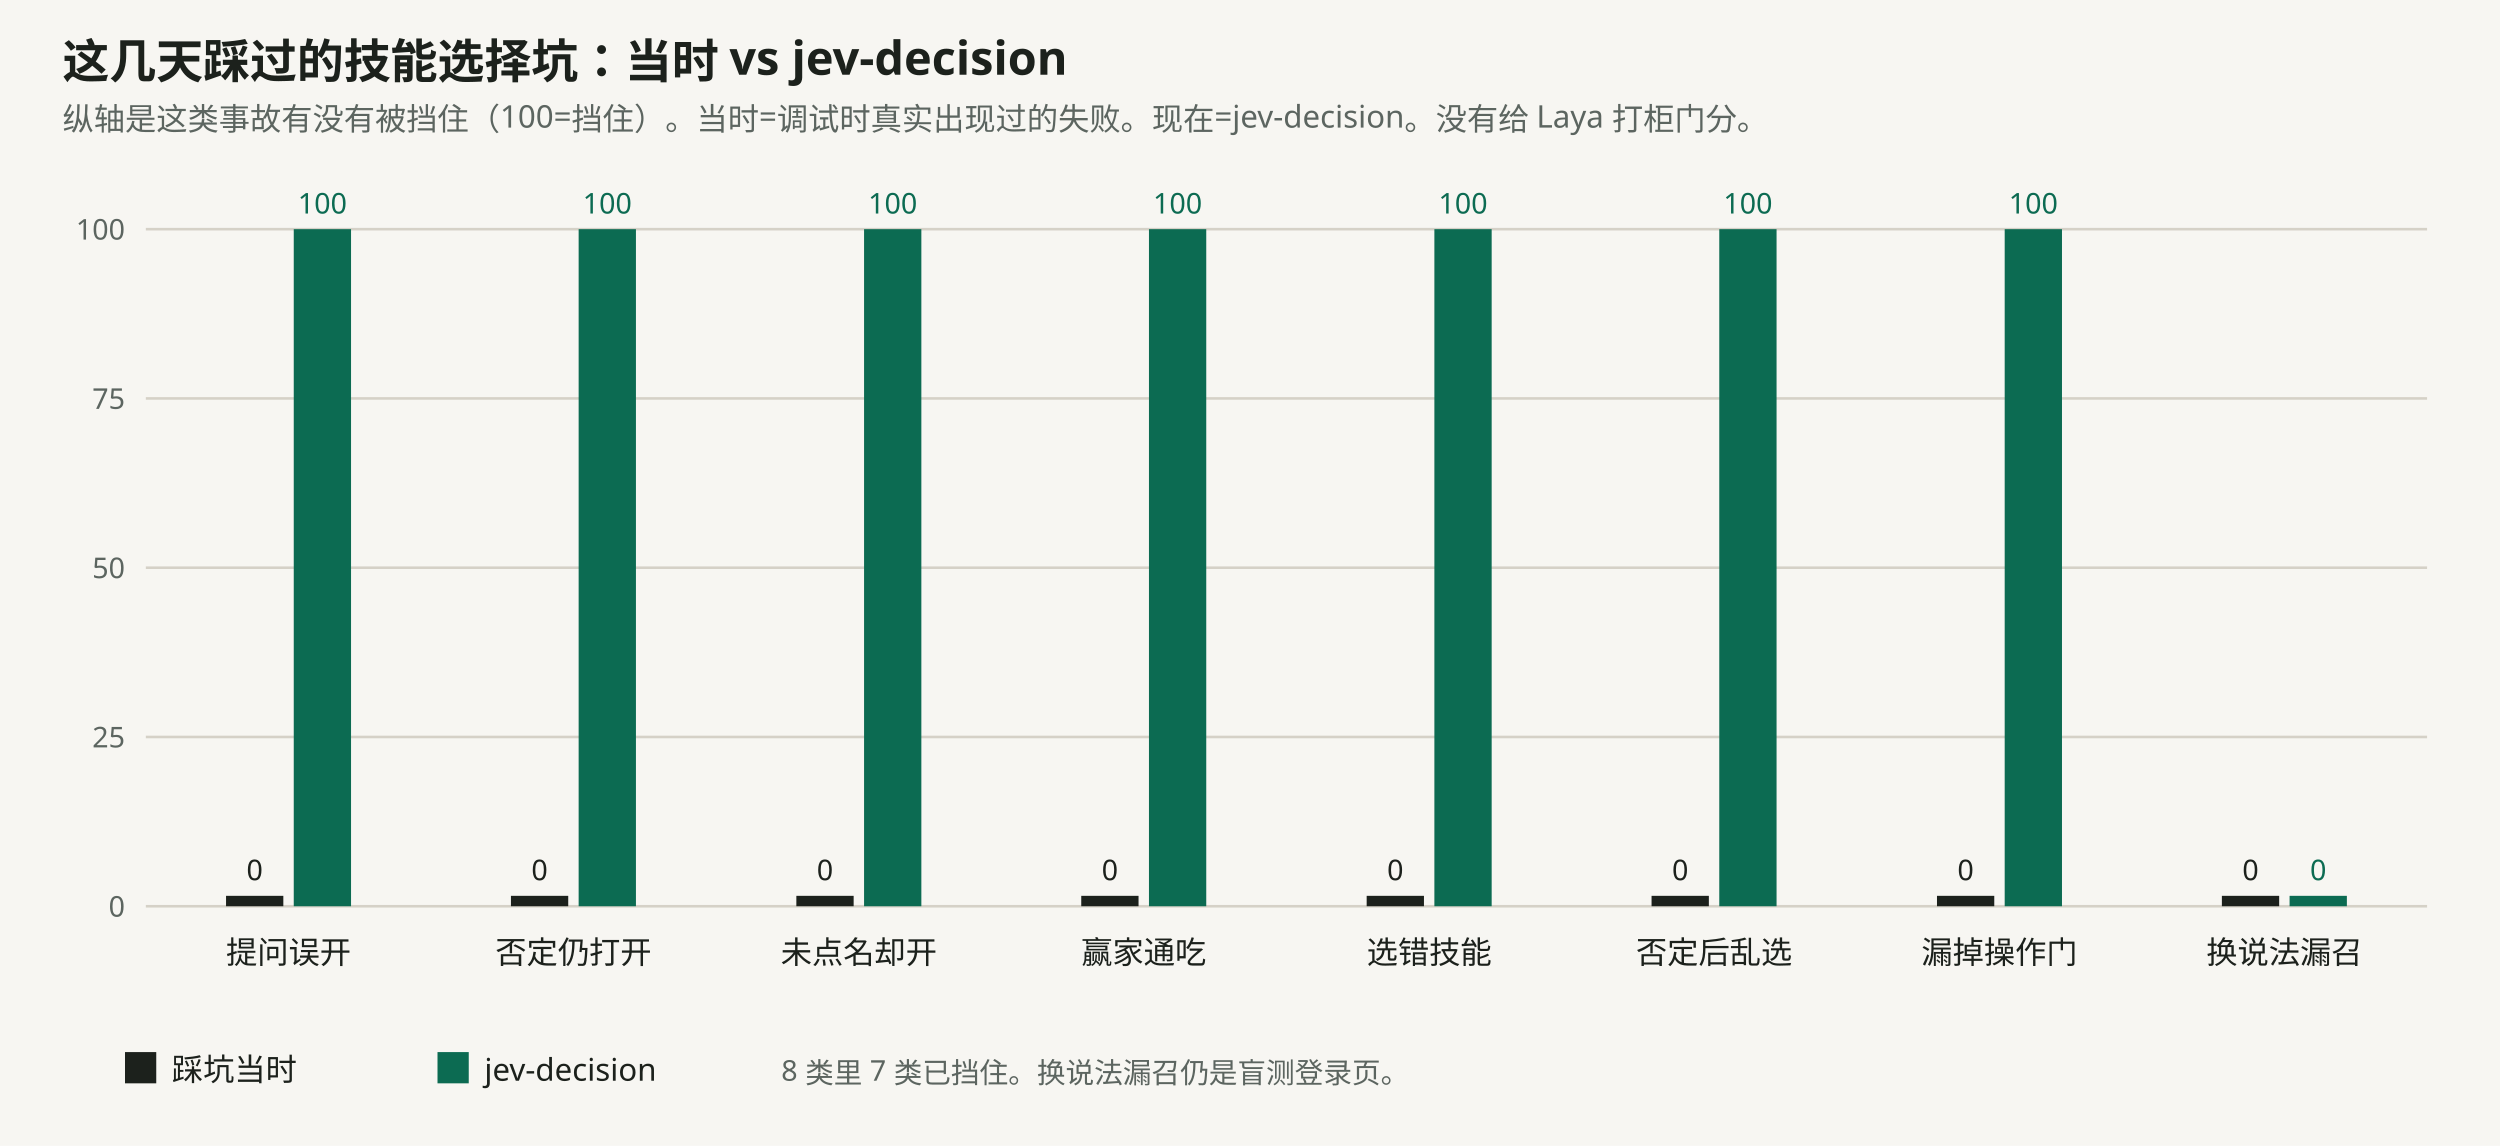
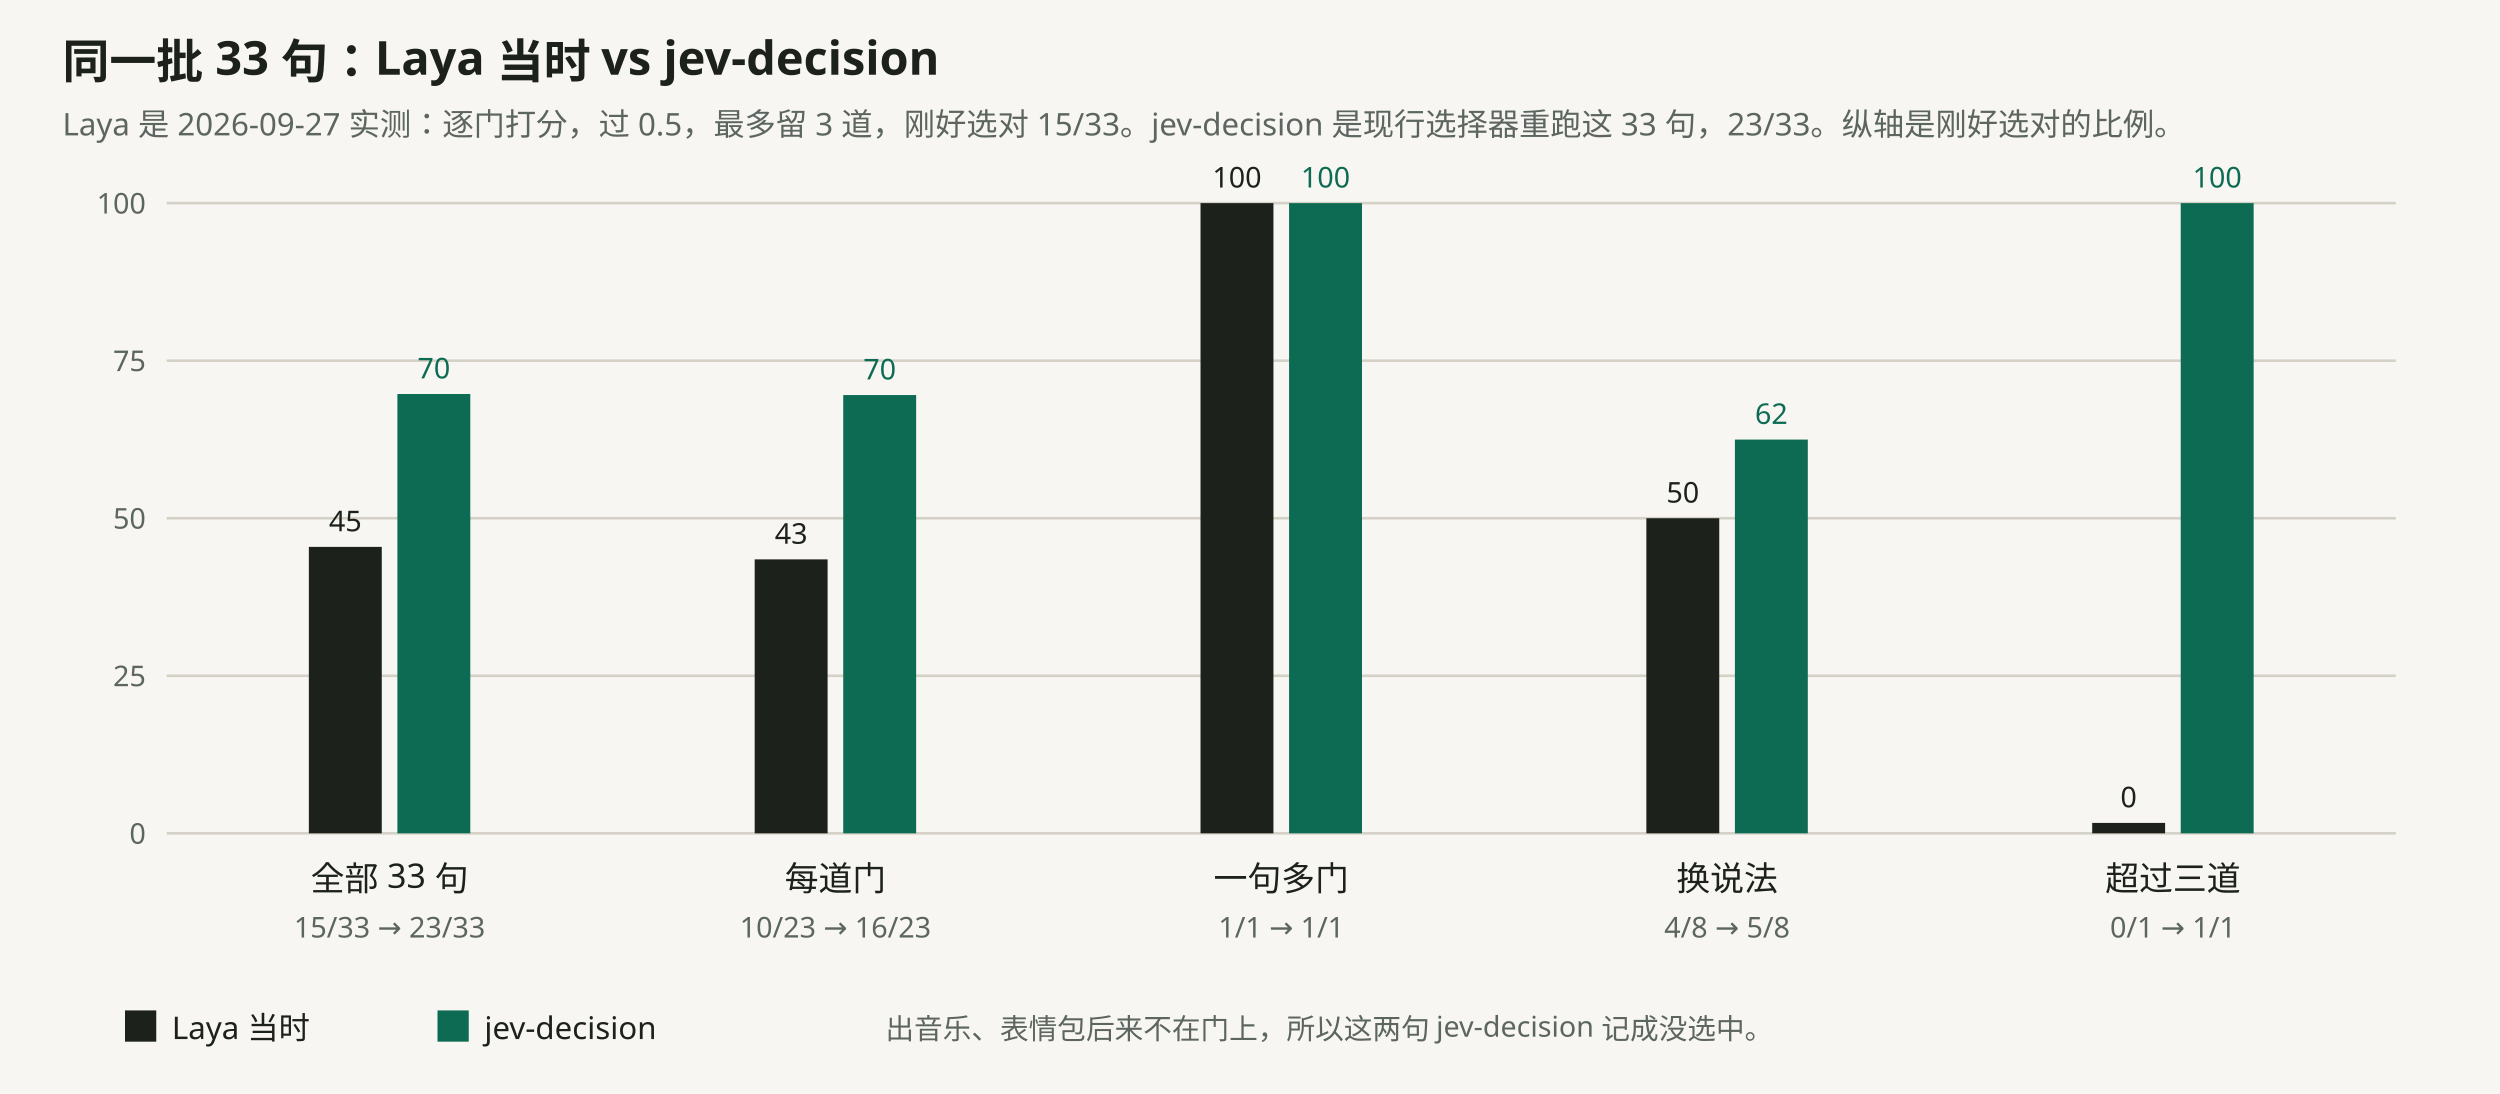
- <svg xmlns="http://www.w3.org/2000/svg" width="960" height="440" viewBox="0 0 960 440">
-   <rect width="960" height="440" fill="#f7f6f2" />
-   <text x="24" y="30" font-family="Noto Sans SC, Segoe UI, sans-serif" font-size="18" font-weight="700" fill="#1c211c">这几天踩过的技能选择坑：当时 vs jev-decision</text>
-   <text x="24" y="50" font-family="Noto Sans SC, Segoe UI, sans-serif" font-size="12" fill="#5c6560">纵轴是这类事故有没有被挡住（100=挡住）。当时=调试时真实出现过的失败。现在=jev-decision。没有给 Laya 打柜门分。</text>
-   <line x1="56" y1="348.0" x2="932" y2="348.0" stroke="#d5d1c7" />
-   <text x="48" y="352.0" text-anchor="end" font-size="11" font-family="Segoe UI, sans-serif" fill="#5c6560">0</text>
-   <line x1="56" y1="283.0" x2="932" y2="283.0" stroke="#d5d1c7" />
-   <text x="48" y="287.0" text-anchor="end" font-size="11" font-family="Segoe UI, sans-serif" fill="#5c6560">25</text>
-   <line x1="56" y1="218.0" x2="932" y2="218.0" stroke="#d5d1c7" />
-   <text x="48" y="222.0" text-anchor="end" font-size="11" font-family="Segoe UI, sans-serif" fill="#5c6560">50</text>
-   <line x1="56" y1="153.0" x2="932" y2="153.0" stroke="#d5d1c7" />
-   <text x="48" y="157.0" text-anchor="end" font-size="11" font-family="Segoe UI, sans-serif" fill="#5c6560">75</text>
-   <line x1="56" y1="88.0" x2="932" y2="88.0" stroke="#d5d1c7" />
-   <text x="48" y="92.0" text-anchor="end" font-size="11" font-family="Segoe UI, sans-serif" fill="#5c6560">100</text>
-   <rect x="86.8" y="344.0" width="22" height="4.0" fill="#1c211c" />
-   <text x="97.8" y="338.0" text-anchor="middle" font-size="11" font-family="Segoe UI, sans-serif" fill="#1c211c">0</text>
-   <rect x="112.8" y="88.0" width="22" height="260.0" fill="#0c6b52" />
-   <text x="123.8" y="82.0" text-anchor="middle" font-size="11" font-family="Segoe UI, sans-serif" fill="#0c6b52">100</text>
-   <text x="110.8" y="370" text-anchor="middle" font-size="12" font-family="Noto Sans SC, Segoe UI, sans-serif" fill="#1c211c">提问误开</text>
-   <rect x="196.2" y="344.0" width="22" height="4.0" fill="#1c211c" />
-   <text x="207.2" y="338.0" text-anchor="middle" font-size="11" font-family="Segoe UI, sans-serif" fill="#1c211c">0</text>
-   <rect x="222.2" y="88.0" width="22" height="260.0" fill="#0c6b52" />
-   <text x="233.2" y="82.0" text-anchor="middle" font-size="11" font-family="Segoe UI, sans-serif" fill="#0c6b52">100</text>
-   <text x="220.2" y="370" text-anchor="middle" font-size="12" font-family="Noto Sans SC, Segoe UI, sans-serif" fill="#1c211c">否定仍打开</text>
-   <rect x="305.8" y="344.0" width="22" height="4.0" fill="#1c211c" />
-   <text x="316.8" y="338.0" text-anchor="middle" font-size="11" font-family="Segoe UI, sans-serif" fill="#1c211c">0</text>
-   <rect x="331.8" y="88.0" width="22" height="260.0" fill="#0c6b52" />
-   <text x="342.8" y="82.0" text-anchor="middle" font-size="11" font-family="Segoe UI, sans-serif" fill="#0c6b52">100</text>
-   <text x="329.8" y="370" text-anchor="middle" font-size="12" font-family="Noto Sans SC, Segoe UI, sans-serif" fill="#1c211c">未点名却开</text>
-   <rect x="415.2" y="344.0" width="22" height="4.0" fill="#1c211c" />
-   <text x="426.2" y="338.0" text-anchor="middle" font-size="11" font-family="Segoe UI, sans-serif" fill="#1c211c">0</text>
-   <rect x="441.2" y="88.0" width="22" height="260.0" fill="#0c6b52" />
-   <text x="452.2" y="82.0" text-anchor="middle" font-size="11" font-family="Segoe UI, sans-serif" fill="#0c6b52">100</text>
-   <text x="439.2" y="370" text-anchor="middle" font-size="12" font-family="Noto Sans SC, Segoe UI, sans-serif" fill="#1c211c">赢家通吃</text>
-   <rect x="524.8" y="344.0" width="22" height="4.0" fill="#1c211c" />
-   <text x="535.8" y="338.0" text-anchor="middle" font-size="11" font-family="Segoe UI, sans-serif" fill="#1c211c">0</text>
-   <rect x="550.8" y="88.0" width="22" height="260.0" fill="#0c6b52" />
-   <text x="561.8" y="82.0" text-anchor="middle" font-size="11" font-family="Segoe UI, sans-serif" fill="#0c6b52">100</text>
-   <text x="548.8" y="370" text-anchor="middle" font-size="12" font-family="Noto Sans SC, Segoe UI, sans-serif" fill="#1c211c">选错技能</text>
-   <rect x="634.2" y="344.0" width="22" height="4.0" fill="#1c211c" />
-   <text x="645.2" y="338.0" text-anchor="middle" font-size="11" font-family="Segoe UI, sans-serif" fill="#1c211c">0</text>
-   <rect x="660.2" y="88.0" width="22" height="260.0" fill="#0c6b52" />
-   <text x="671.2" y="82.0" text-anchor="middle" font-size="11" font-family="Segoe UI, sans-serif" fill="#0c6b52">100</text>
-   <text x="658.2" y="370" text-anchor="middle" font-size="12" font-family="Noto Sans SC, Segoe UI, sans-serif" fill="#1c211c">否定后乱选</text>
-   <rect x="743.8" y="344.0" width="22" height="4.0" fill="#1c211c" />
-   <text x="754.8" y="338.0" text-anchor="middle" font-size="11" font-family="Segoe UI, sans-serif" fill="#1c211c">0</text>
-   <rect x="769.8" y="88.0" width="22" height="260.0" fill="#0c6b52" />
-   <text x="780.8" y="82.0" text-anchor="middle" font-size="11" font-family="Segoe UI, sans-serif" fill="#0c6b52">100</text>
-   <text x="767.8" y="370" text-anchor="middle" font-size="12" font-family="Noto Sans SC, Segoe UI, sans-serif" fill="#1c211c">漏掉操作门</text>
-   <rect x="853.2" y="344.0" width="22" height="4.0" fill="#1c211c" />
-   <text x="864.2" y="338.0" text-anchor="middle" font-size="11" font-family="Segoe UI, sans-serif" fill="#1c211c">0</text>
-   <rect x="879.2" y="344.0" width="22" height="4.0" fill="#0c6b52" />
-   <text x="890.2" y="338.0" text-anchor="middle" font-size="11" font-family="Segoe UI, sans-serif" fill="#0c6b52">0</text>
-   <text x="877.2" y="370" text-anchor="middle" font-size="12" font-family="Noto Sans SC, Segoe UI, sans-serif" fill="#1c211c">换说法漏召</text>
-   <rect x="48" y="404" width="12" height="12" fill="#1c211c" />
-   <text x="66" y="415" font-size="12" font-family="Noto Sans SC, Segoe UI, sans-serif" fill="#1c211c">踩坑当时</text>
-   <rect x="168" y="404" width="12" height="12" fill="#0c6b52" />
-   <text x="186" y="415" font-size="12" font-family="Noto Sans SC, Segoe UI, sans-serif" fill="#1c211c">jev-decision</text>
-   <text x="300" y="415" font-size="11" font-family="Noto Sans SC, Segoe UI, sans-serif" fill="#5c6560">8 类里 7 类已挡住。换说法漏召仍是盲测登录页。</text>
+ <svg xmlns="http://www.w3.org/2000/svg" width="960" height="420" viewBox="0 0 960 420">
+   <rect width="960" height="420" fill="#f7f6f2" />
+   <text x="24" y="30" font-family="Noto Sans SC, Segoe UI, sans-serif" font-size="18" font-weight="700" fill="#1c211c">同一批 33 句：Laya 当时 vs jev-decision</text>
+   <text x="24" y="52" font-family="Noto Sans SC, Segoe UI, sans-serif" font-size="12" fill="#5c6560">Laya 是 2026-09-27 实测：逐门打分，过 0.5，最多留 3 道，刚好选对 15/33。jev-decision 是现行选择器重跑这 33 句，23/33。纵轴是刚好选对的比例。</text>
+   <line x1="64" y1="320.0" x2="920" y2="320.0" stroke="#d5d1c7" />
+   <text x="56" y="324.0" text-anchor="end" font-size="11" font-family="Segoe UI, sans-serif" fill="#5c6560">0</text>
+   <line x1="64" y1="259.5" x2="920" y2="259.5" stroke="#d5d1c7" />
+   <text x="56" y="263.5" text-anchor="end" font-size="11" font-family="Segoe UI, sans-serif" fill="#5c6560">25</text>
+   <line x1="64" y1="199.0" x2="920" y2="199.0" stroke="#d5d1c7" />
+   <text x="56" y="203.0" text-anchor="end" font-size="11" font-family="Segoe UI, sans-serif" fill="#5c6560">50</text>
+   <line x1="64" y1="138.5" x2="920" y2="138.5" stroke="#d5d1c7" />
+   <text x="56" y="142.5" text-anchor="end" font-size="11" font-family="Segoe UI, sans-serif" fill="#5c6560">75</text>
+   <line x1="64" y1="78.0" x2="920" y2="78.0" stroke="#d5d1c7" />
+   <text x="56" y="82.0" text-anchor="end" font-size="11" font-family="Segoe UI, sans-serif" fill="#5c6560">100</text>
+   <rect x="118.6" y="210.0" width="28" height="110.0" fill="#1c211c" />
+   <text x="132.6" y="204.0" text-anchor="middle" font-size="11" font-family="Segoe UI, sans-serif" fill="#1c211c">45</text>
+   <rect x="152.6" y="151.3" width="28" height="168.7" fill="#0c6b52" />
+   <text x="166.6" y="145.3" text-anchor="middle" font-size="11" font-family="Segoe UI, sans-serif" fill="#0c6b52">70</text>
+   <text x="149.6" y="342" text-anchor="middle" font-size="13" font-family="Noto Sans SC, Segoe UI, sans-serif" fill="#1c211c">全部 33 句</text>
+   <text x="149.6" y="360" text-anchor="middle" font-size="11" font-family="Segoe UI, sans-serif" fill="#5c6560">15/33 → 23/33</text>
+   <rect x="289.8" y="214.8" width="28" height="105.2" fill="#1c211c" />
+   <text x="303.8" y="208.8" text-anchor="middle" font-size="11" font-family="Segoe UI, sans-serif" fill="#1c211c">43</text>
+   <rect x="323.8" y="151.7" width="28" height="168.3" fill="#0c6b52" />
+   <text x="337.8" y="145.7" text-anchor="middle" font-size="11" font-family="Segoe UI, sans-serif" fill="#0c6b52">70</text>
+   <text x="320.8" y="342" text-anchor="middle" font-size="13" font-family="Noto Sans SC, Segoe UI, sans-serif" fill="#1c211c">每道门</text>
+   <text x="320.8" y="360" text-anchor="middle" font-size="11" font-family="Segoe UI, sans-serif" fill="#5c6560">10/23 → 16/23</text>
+   <rect x="461.0" y="78.0" width="28" height="242.0" fill="#1c211c" />
+   <text x="475.0" y="72.0" text-anchor="middle" font-size="11" font-family="Segoe UI, sans-serif" fill="#1c211c">100</text>
+   <rect x="495.0" y="78.0" width="28" height="242.0" fill="#0c6b52" />
+   <text x="509.0" y="72.0" text-anchor="middle" font-size="11" font-family="Segoe UI, sans-serif" fill="#0c6b52">100</text>
+   <text x="492.0" y="342" text-anchor="middle" font-size="13" font-family="Noto Sans SC, Segoe UI, sans-serif" fill="#1c211c">一句多门</text>
+   <text x="492.0" y="360" text-anchor="middle" font-size="11" font-family="Segoe UI, sans-serif" fill="#5c6560">1/1 → 1/1</text>
+   <rect x="632.2" y="199.0" width="28" height="121.0" fill="#1c211c" />
+   <text x="646.2" y="193.0" text-anchor="middle" font-size="11" font-family="Segoe UI, sans-serif" fill="#1c211c">50</text>
+   <rect x="666.2" y="168.8" width="28" height="151.2" fill="#0c6b52" />
+   <text x="680.2" y="162.8" text-anchor="middle" font-size="11" font-family="Segoe UI, sans-serif" fill="#0c6b52">62</text>
+   <text x="663.2" y="342" text-anchor="middle" font-size="13" font-family="Noto Sans SC, Segoe UI, sans-serif" fill="#1c211c">换说法</text>
+   <text x="663.2" y="360" text-anchor="middle" font-size="11" font-family="Segoe UI, sans-serif" fill="#5c6560">4/8 → 5/8</text>
+   <rect x="803.4" y="316.0" width="28" height="4.0" fill="#1c211c" />
+   <text x="817.4" y="310.0" text-anchor="middle" font-size="11" font-family="Segoe UI, sans-serif" fill="#1c211c">0</text>
+   <rect x="837.4" y="78.0" width="28" height="242.0" fill="#0c6b52" />
+   <text x="851.4" y="72.0" text-anchor="middle" font-size="11" font-family="Segoe UI, sans-serif" fill="#0c6b52">100</text>
+   <text x="834.4" y="342" text-anchor="middle" font-size="13" font-family="Noto Sans SC, Segoe UI, sans-serif" fill="#1c211c">超过三道</text>
+   <text x="834.4" y="360" text-anchor="middle" font-size="11" font-family="Segoe UI, sans-serif" fill="#5c6560">0/1 → 1/1</text>
+   <rect x="48" y="388" width="12" height="12" fill="#1c211c" />
+   <text x="66" y="399" font-size="12" font-family="Noto Sans SC, Segoe UI, sans-serif" fill="#1c211c">Laya 当时</text>
+   <rect x="168" y="388" width="12" height="12" fill="#0c6b52" />
+   <text x="186" y="399" font-size="12" font-family="Noto Sans SC, Segoe UI, sans-serif" fill="#1c211c">jev-decision</text>
+   <text x="340" y="399" font-size="11" font-family="Noto Sans SC, Segoe UI, sans-serif" fill="#5c6560">出音乐、表情包后来不在门上，所以这两句 jev-decision 记成没选中。</text>
</svg>
